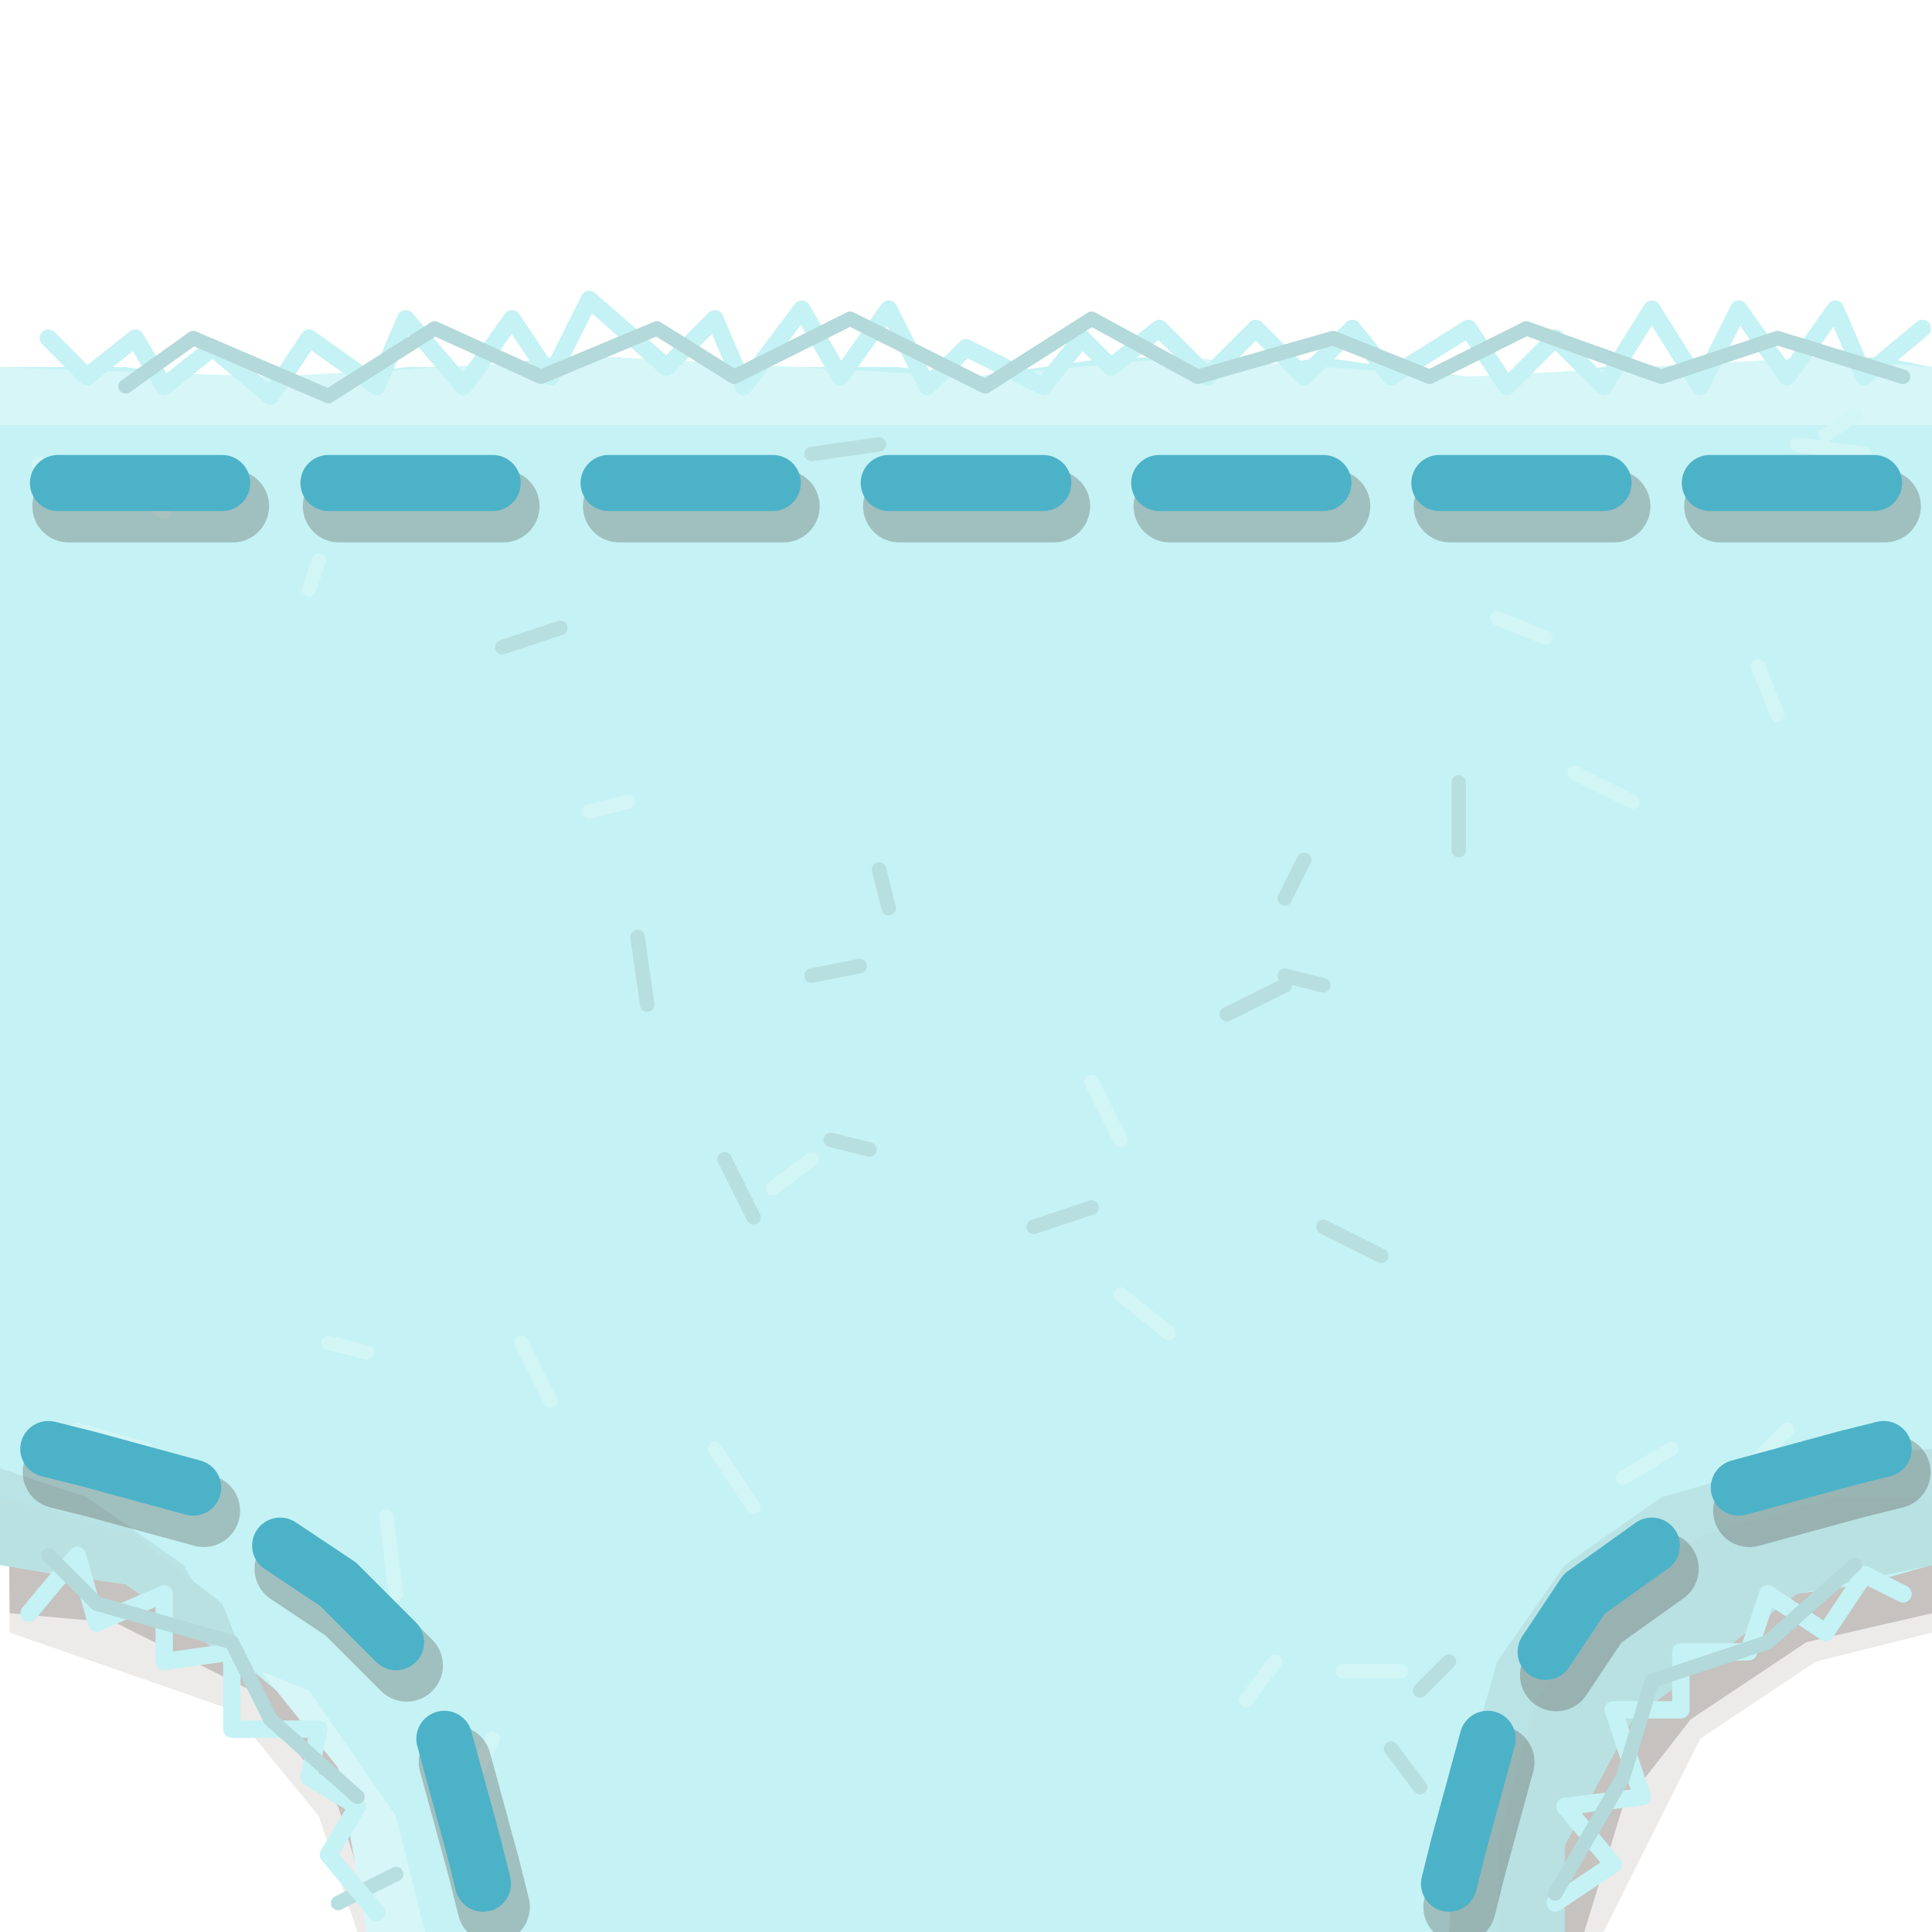
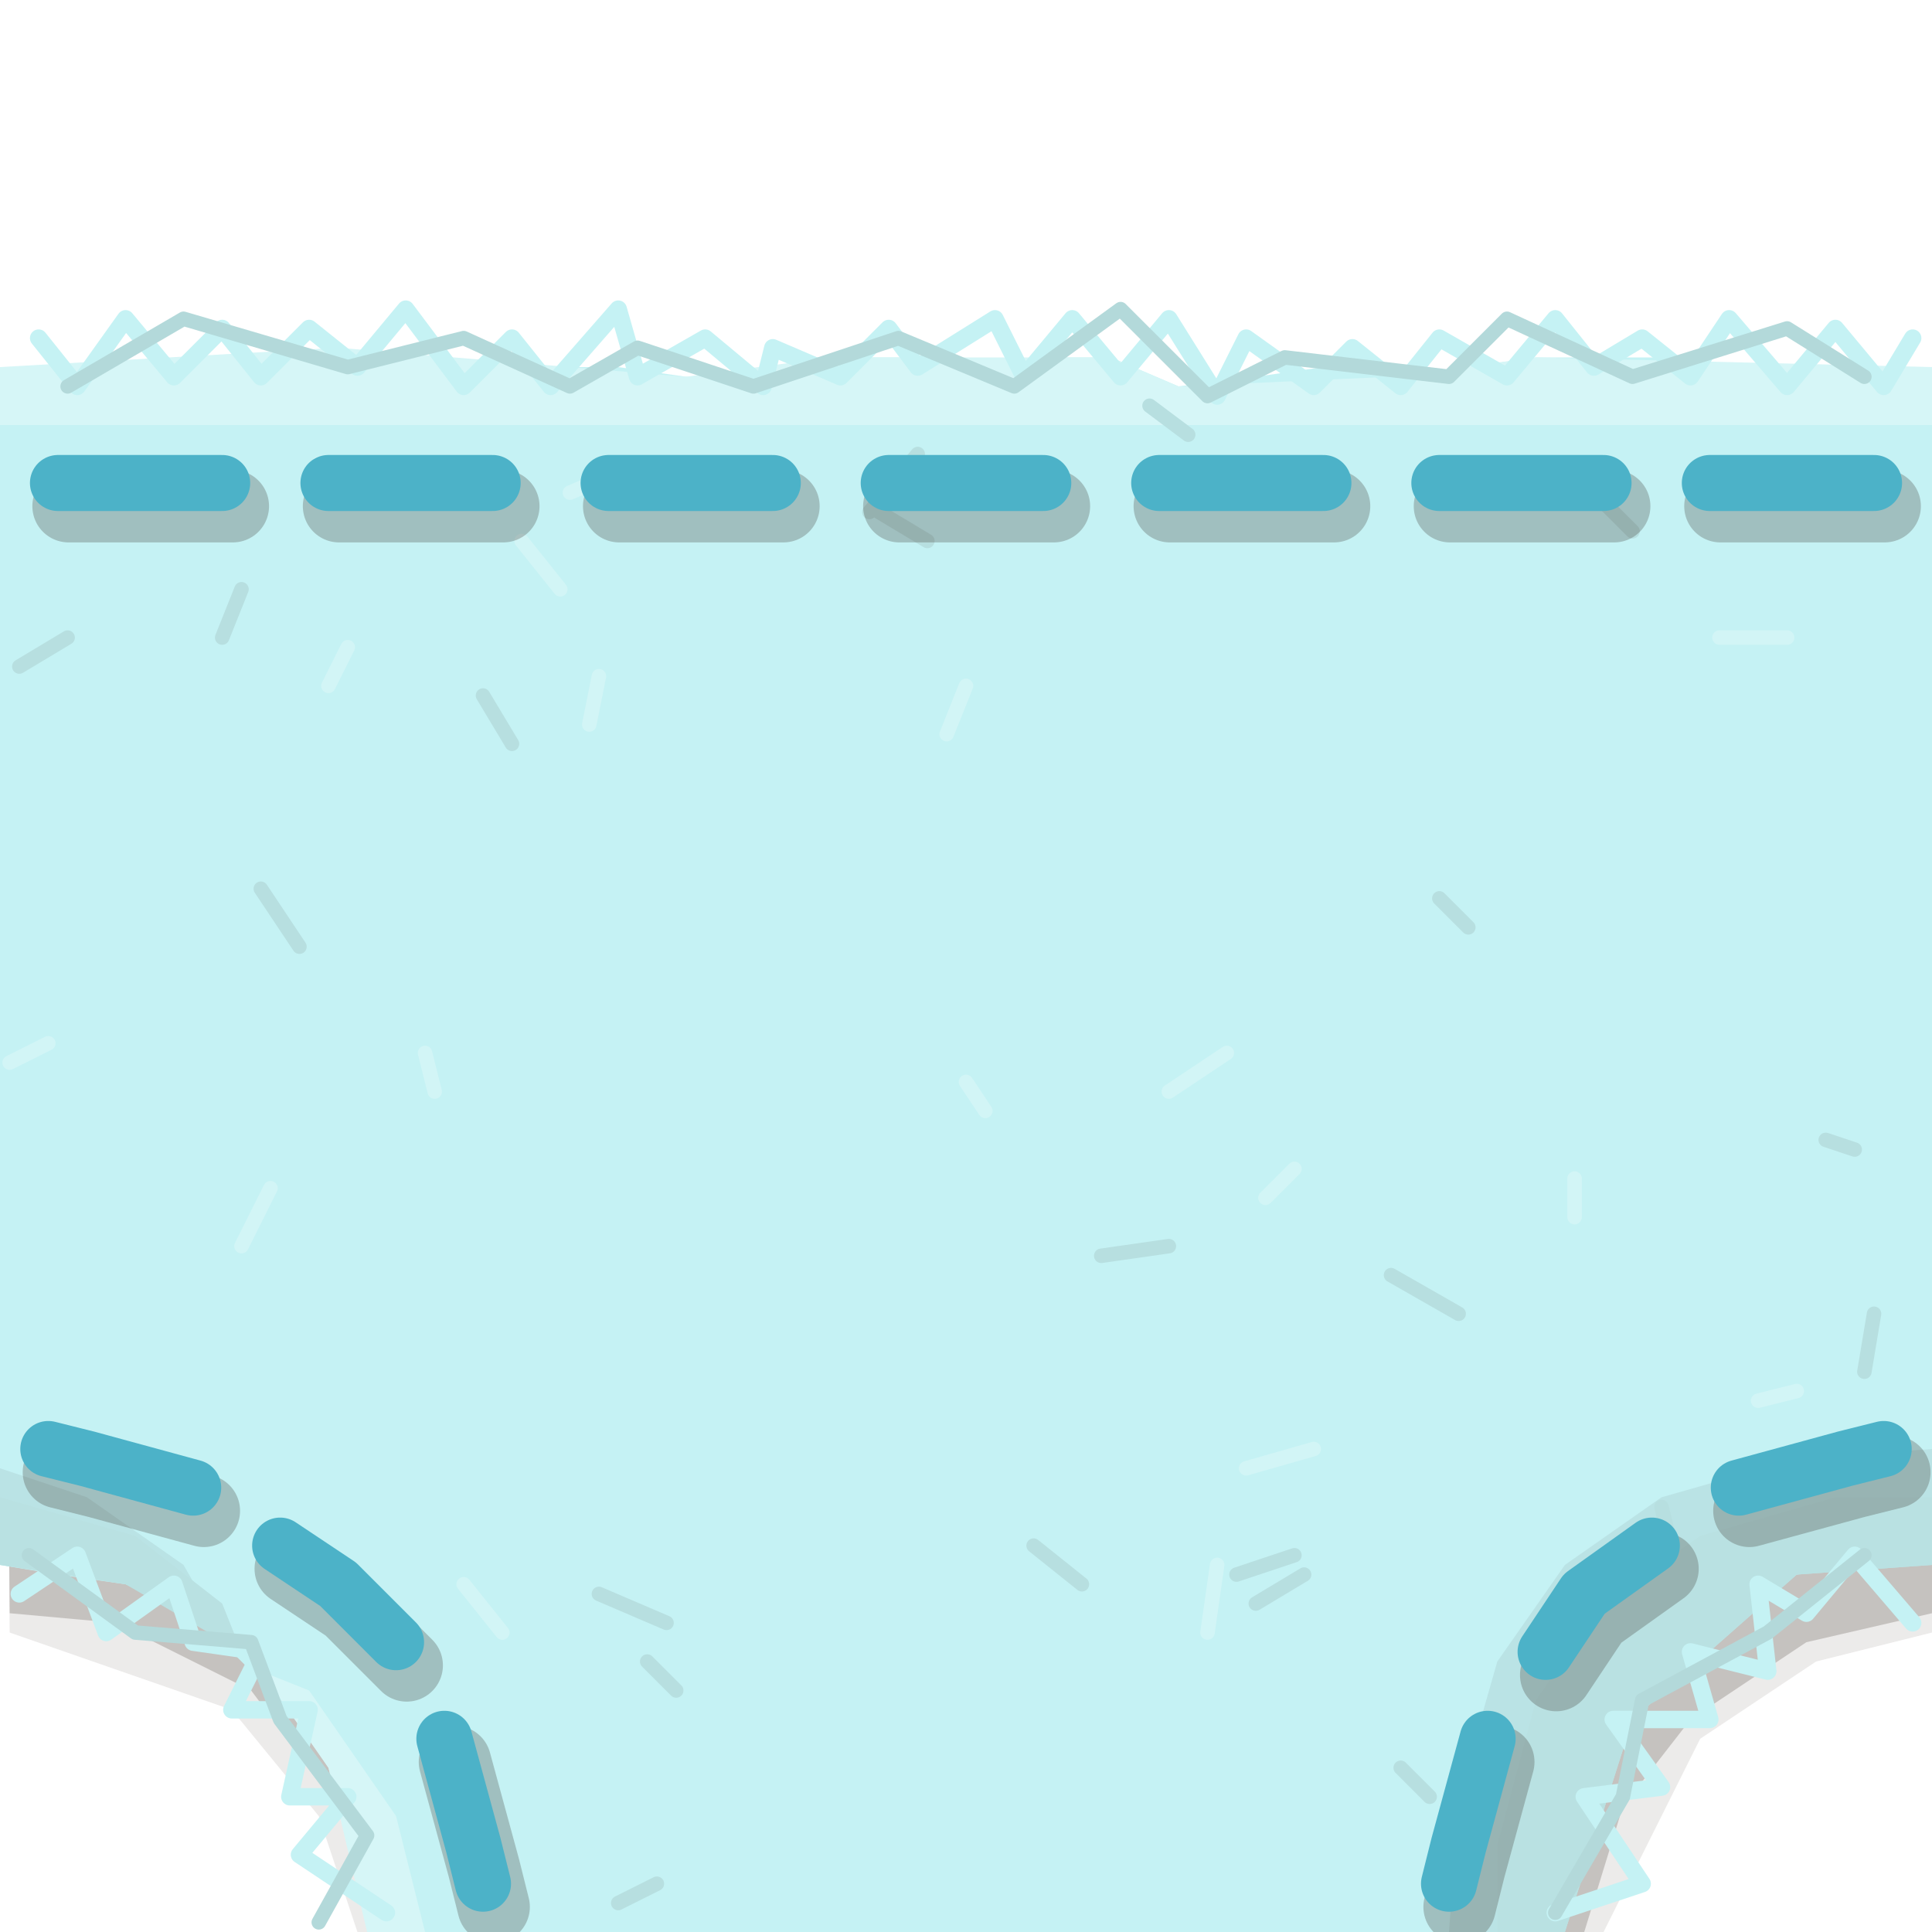
<svg xmlns="http://www.w3.org/2000/svg" viewBox="0 0 100 100" width="100" height="100">
  <defs>
    <path id="p1" d="M6 50l17 0M34 50l17 0M63 50l17 0M92 50l16 0M120 50l17 0M149 50l17 0M177 50l17 0M50 195l-1-4-3-11M41 170l-6-6-6-4M20 154l-11-3-4-1M195 150l-4 1-11 3M171 160l-7 5-4 6M154 180l-3 11-1 4" />
  </defs>
  <g transform="scale(0.5)">
    <path d="M1 169l23 8 9 11 4 12 129 0 10-20 12-8 12-3 0-129-200 0z" fill="#2A1C14" opacity=".09" />
    <path d="M1 167l11 1 14 7 9 12 4 13 125 0 4-13 7-9 12-8 13-3 0-124-200 0z" fill="#2A1C14" opacity=".20" />
-     <path d="M6 163l7 1 6 4 6 4 6 5 4 6 2 7 1 7 0 3 124 0 0-2 0-7 3-7 4-6 5-5 6-5 6-3 7-1 7-2 0-124-5-1-7 0-7 1-7 0-8 0-7 1-7 0-8-1-7-1-7 1-8-1-7 0-7 1-7 1-8-1-7 0-7 0-8 0-7-1-7 0-7 1-8 0-7 1-7 0-8 0-7-1-7 0-6 0 0 124z" fill="#C5F2F4" />
-     <path d="M0 162l13 2 9 6 1-1-4-7-10-7-9-3zM162 200l0-9 7-13 17-13 14-3 0-12-14 1-14 4-10 7-7 10-4 14-1 14z" fill="#BAE3E5" />
-     <path d="M0 162l13 2 11 8 1-1-2-5-9-7-14-4zM162 200l0-9 7-13 17-13 14-3 0-7-10 0-14 4-10 7-7 10-4 15 0 9z" fill="#B9E1E2" />
-     <path d="M200 44l0-6-12-1-36 2-30-2-21 2-37-2-36 2-28-1 0 6zM35 183l3 17 6 0-3-12-9-13-5-2z" fill="#D6F6F7" />
-     <path d="M192 43l-3 2m-3 1l7 1m-189 1l4 3m5-1l4 3m16 5l-1 3m69-12l-4 1m85 19l2 5m-29-10l5 2m-95 17l-4 1m102-4l6 3m-56 29l3 6m-32 2l-4 3m36 11l5 4m-67 1l3 6m-23-6l4 1m-30 8l7 2m59 0l4 6m95-6l-5 3m17-5l-3 3m-142 6l1 8m10 15l-3 6m84-14l-3 4m16-3l-6 0" fill="none" stroke="#D2F5F6" stroke-width="1.5" stroke-linecap="round" stroke-linejoin="round" />
-     <path d="M91 46l-7 1m-26 18l-6 2m99 14l0 7m-16 1l-2 4m-42-3l1 4m-26 3l1 7m22-4l-5 1m49 0l4 1m-4 0l-6 3m-41 13l4 1m-15 1l3 6m35-1l-6 2m30 0l6 3m7 42l-3 3m-3 6l3 4m-106 9l-6 3" fill="none" stroke="#B7DFE0" stroke-width="1.5" stroke-linecap="round" stroke-linejoin="round" />
-     <path d="M5 35l4 4 5-4 3 5 5-4 6 5 4-6 7 5 3-7 6 7 5-7 4 6 4-8 8 7 5-5 3 7 6-8 4 7 5-7 4 8 4-4 8 4 4-5 3 3 5-4 5 5 5-5 5 5 5-5 4 5 8-5 4 6 5-5 5 5 5-8 5 8 4-8 5 7 5-7 3 7 6-5M197 165l-4-2-4 6-6-4-2 6-7 0 0 6-7 0 3 9-8 1 5 6-6 4M39 198l-5-6 3-5-5-3 1-5-9 0 0-8-7 1 0-7-7 3-2-7-5 6" fill="none" stroke="#C5F2F4" stroke-width="1.8" stroke-linecap="round" stroke-linejoin="round" />
-     <path d="M13 40l7-5 14 6 11-7 11 5 12-5 8 5 12-6 14 7 11-7 11 6 14-4 10 4 10-5 14 5 12-4 13 4M192 162l-9 8-12 4-3 10-7 12M37 186l-9-8-4-8-14-4-5-5" fill="none" stroke="#B3D9DA" stroke-width="1.5" stroke-linecap="round" stroke-linejoin="round" />
+     <path d="M6 163l7 1 7 3 5 5 5 5 4 6 2 7 2 7 0 3 124 0 0-2 2-6 2-7 3-7 5-5 5-5 7-5 7-1 7 0 0-124-5 1-7-1-7 0-7-1-8 0-7 0-7 1-8 1-7-1-7 1-8 1-7-3-7 0-7 1-8-1-7 0-7 2-8 0-7-1-7 0-7 0-8-1-7-1-7 1-8 1-7 0-7 0-6 0 0 124z" fill="#C5F2F4" />
+     <path d="M0 162l13 2 10 5-4-7-10-7-9-3zM162 200l7-22 17-15 14-1 0-12-14 1-14 4-10 7-7 10-4 14-1 14z" fill="#BAE3E5" />
+     <path d="M0 162l13 2 12 7-2-5-9-7-14-4zM162 200l7-22 17-15 14-1 0-7-10 0-14 4-10 7-7 10-4 15 0 9z" fill="#B9E1E2" />
+     <path d="M200 44l0-6-41-1-15 2-22 1-7-3-29 0-15 2-36-3-35 2 0 6zM34 183l4 17 6 0-3-12-9-13-5-2z" fill="#D6F6F7" />
+     <path d="M38 48l-5 0m21 8l4 5m8-13l-7 3m126 15l-7 0m-78 5l-2 5m-36-6l-1 5m-25-8l-2 4m-29 37l-4 2m126-1l-6 4m-21-1l2 3m-58-6l1 4m-17 10l-3 6m109-8l-3 3m32-2l0 4m-27 24l-7 2m57-8l-4 1m-56 17l-1 7m-77-5l4 5" fill="none" stroke="#D2F5F6" stroke-width="1.5" stroke-linecap="round" stroke-linejoin="round" />
+     <path d="M119 42l4 3m-28 2l-5 6m1 0l5 3m70-4l3 3m-144 6l-2 5m-16 0l-5 3m48 3l3 5m96 16l3 3m-125-4l4 6m158 20l3 1m-71 10l-7 1m80 6l-1 6m-49-10l7 4m21 20l1 4m-38 3l-5 3m4-5l-6 2m-21-3l5 4m-50 1l7 3m-2 4l3 3m75 8l3 3m-80 9l-4 2" fill="none" stroke="#B7DFE0" stroke-width="1.5" stroke-linecap="round" stroke-linejoin="round" />
+     <path d="M4 35l4 5 5-7 5 6 5-5 4 5 5-5 5 4 5-6 6 8 5-5 4 5 7-8 2 7 7-4 6 5 1-4 7 3 5-5 3 4 8-5 3 6 5-6 5 6 5-6 5 8 3-6 7 5 4-4 5 4 4-5 7 4 5-6 4 5 5-3 5 4 4-6 6 7 5-6 5 6 3-5M198 168l-6-7-5 6-5-3 1 9-8-2 2 7-10 0 5 7-8 1 6 9-9 3M40 198l-9-6 5-6-6 0 2-9-8 0 3-6-7-1-2-6-7 5-3-8-6 4" fill="none" stroke="#C5F2F4" stroke-width="1.8" stroke-linecap="round" stroke-linejoin="round" />
+     <path d="M7 40l12-7 17 5 12-3 11 5 7-4 12 4 15-5 12 5 11-8 9 9 8-4 17 2 6-6 13 6 16-5 8 5M193 161l-10 8-13 7-2 10-7 12M33 199l5-9-9-12-3-8-12-1-11-8" fill="none" stroke="#B3D9DA" stroke-width="1.5" stroke-linecap="round" stroke-linejoin="round" />
    <use href="#p1" fill="none" stroke="#2A1C14" stroke-width="7.5" stroke-linecap="round" stroke-linejoin="round" opacity=".24" transform="translate(1.1 2.4)" />
    <use href="#p1" fill="none" stroke="#4CB2C8" stroke-width="5.8" stroke-linecap="round" stroke-linejoin="round" />
  </g>
</svg>
